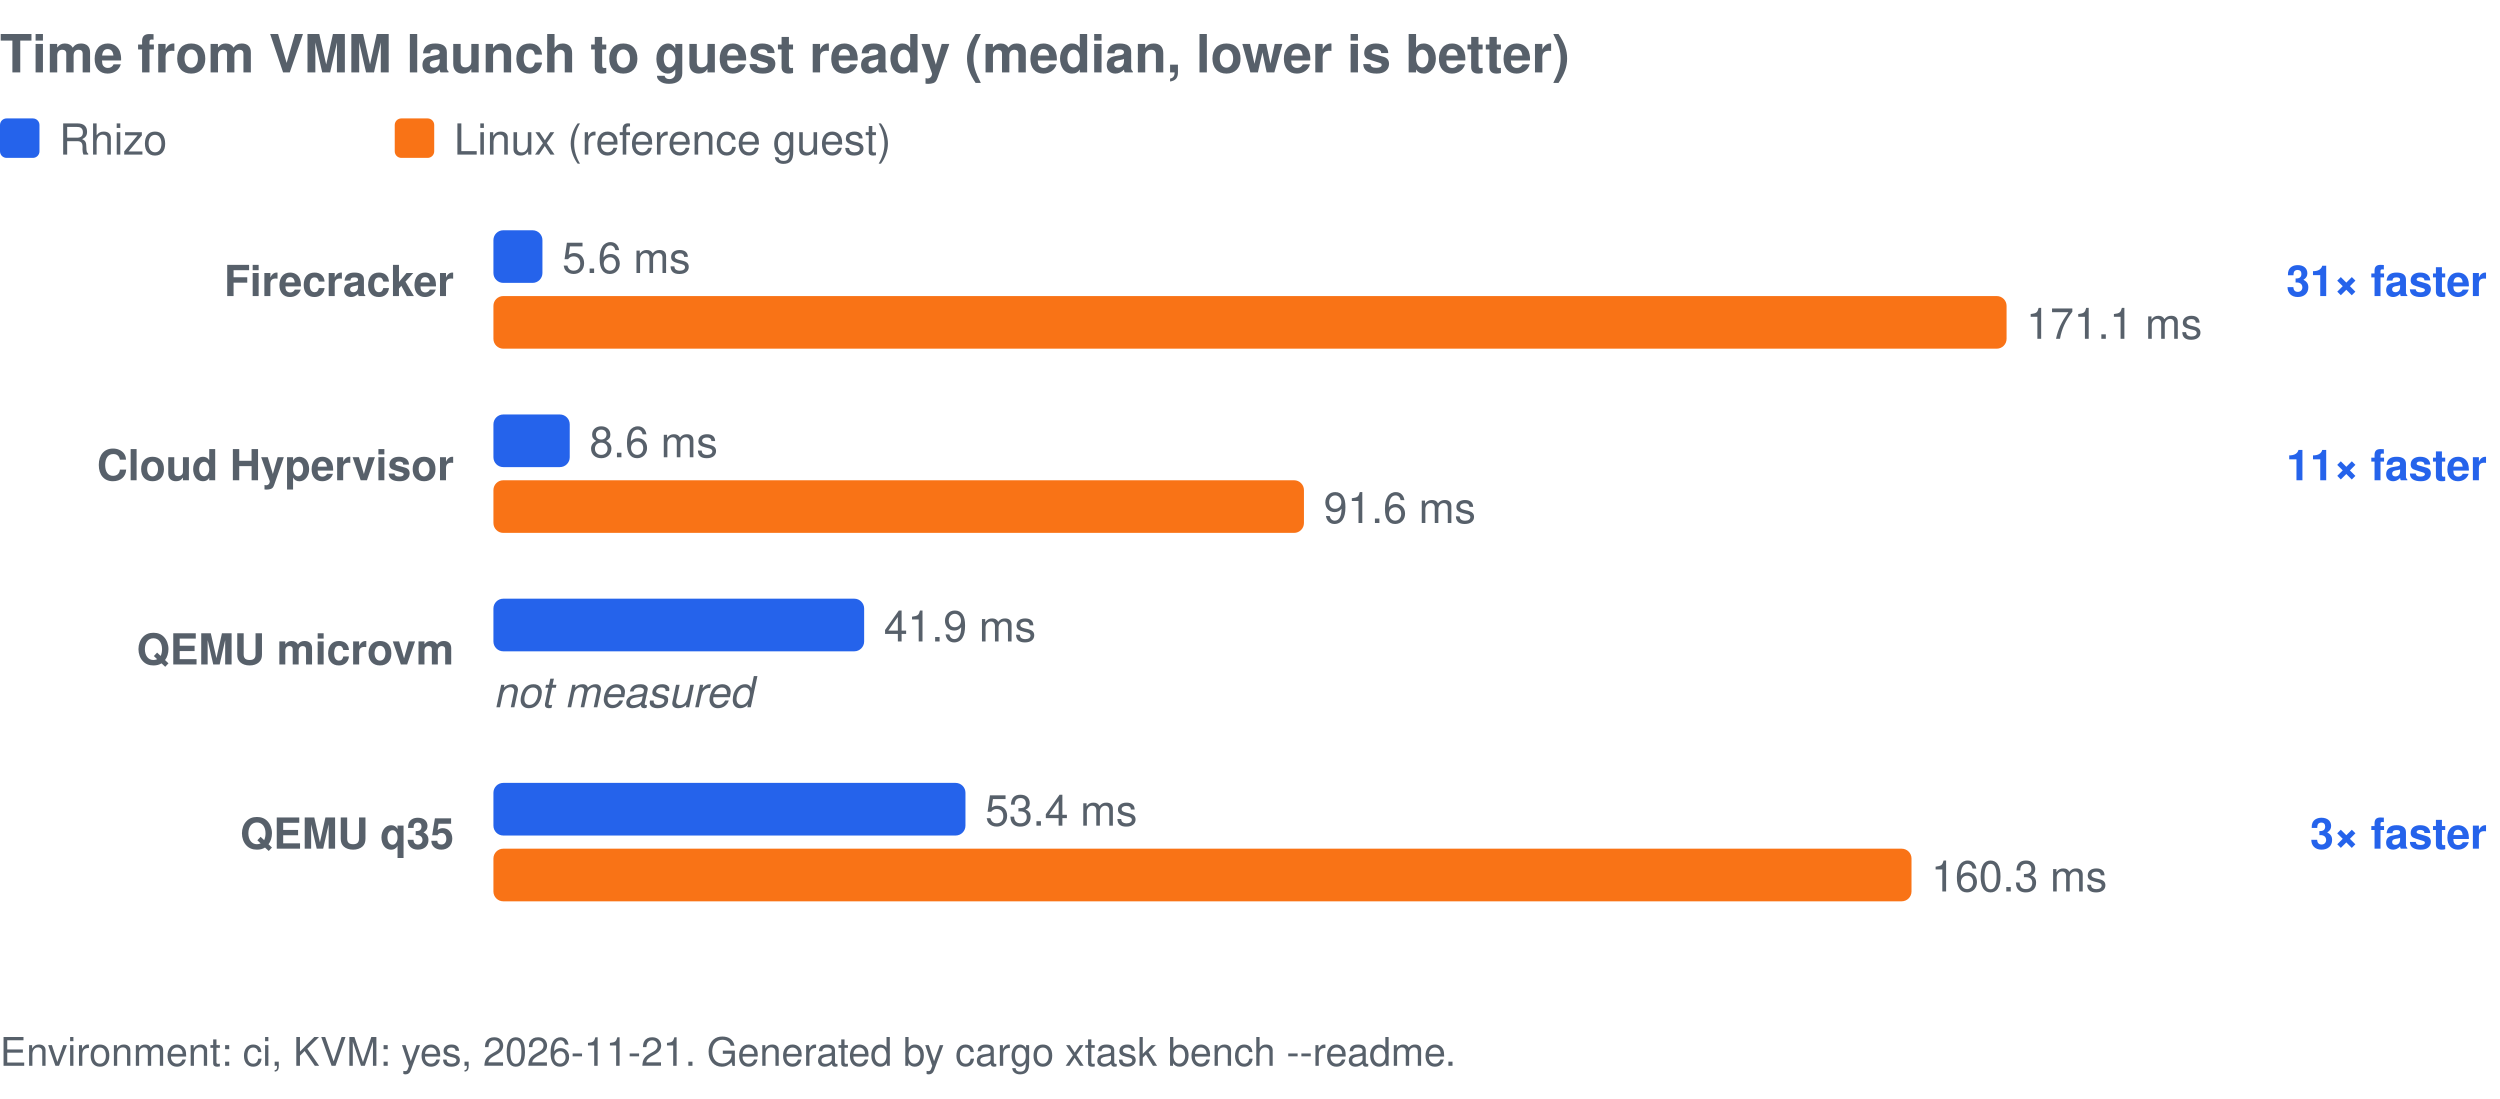
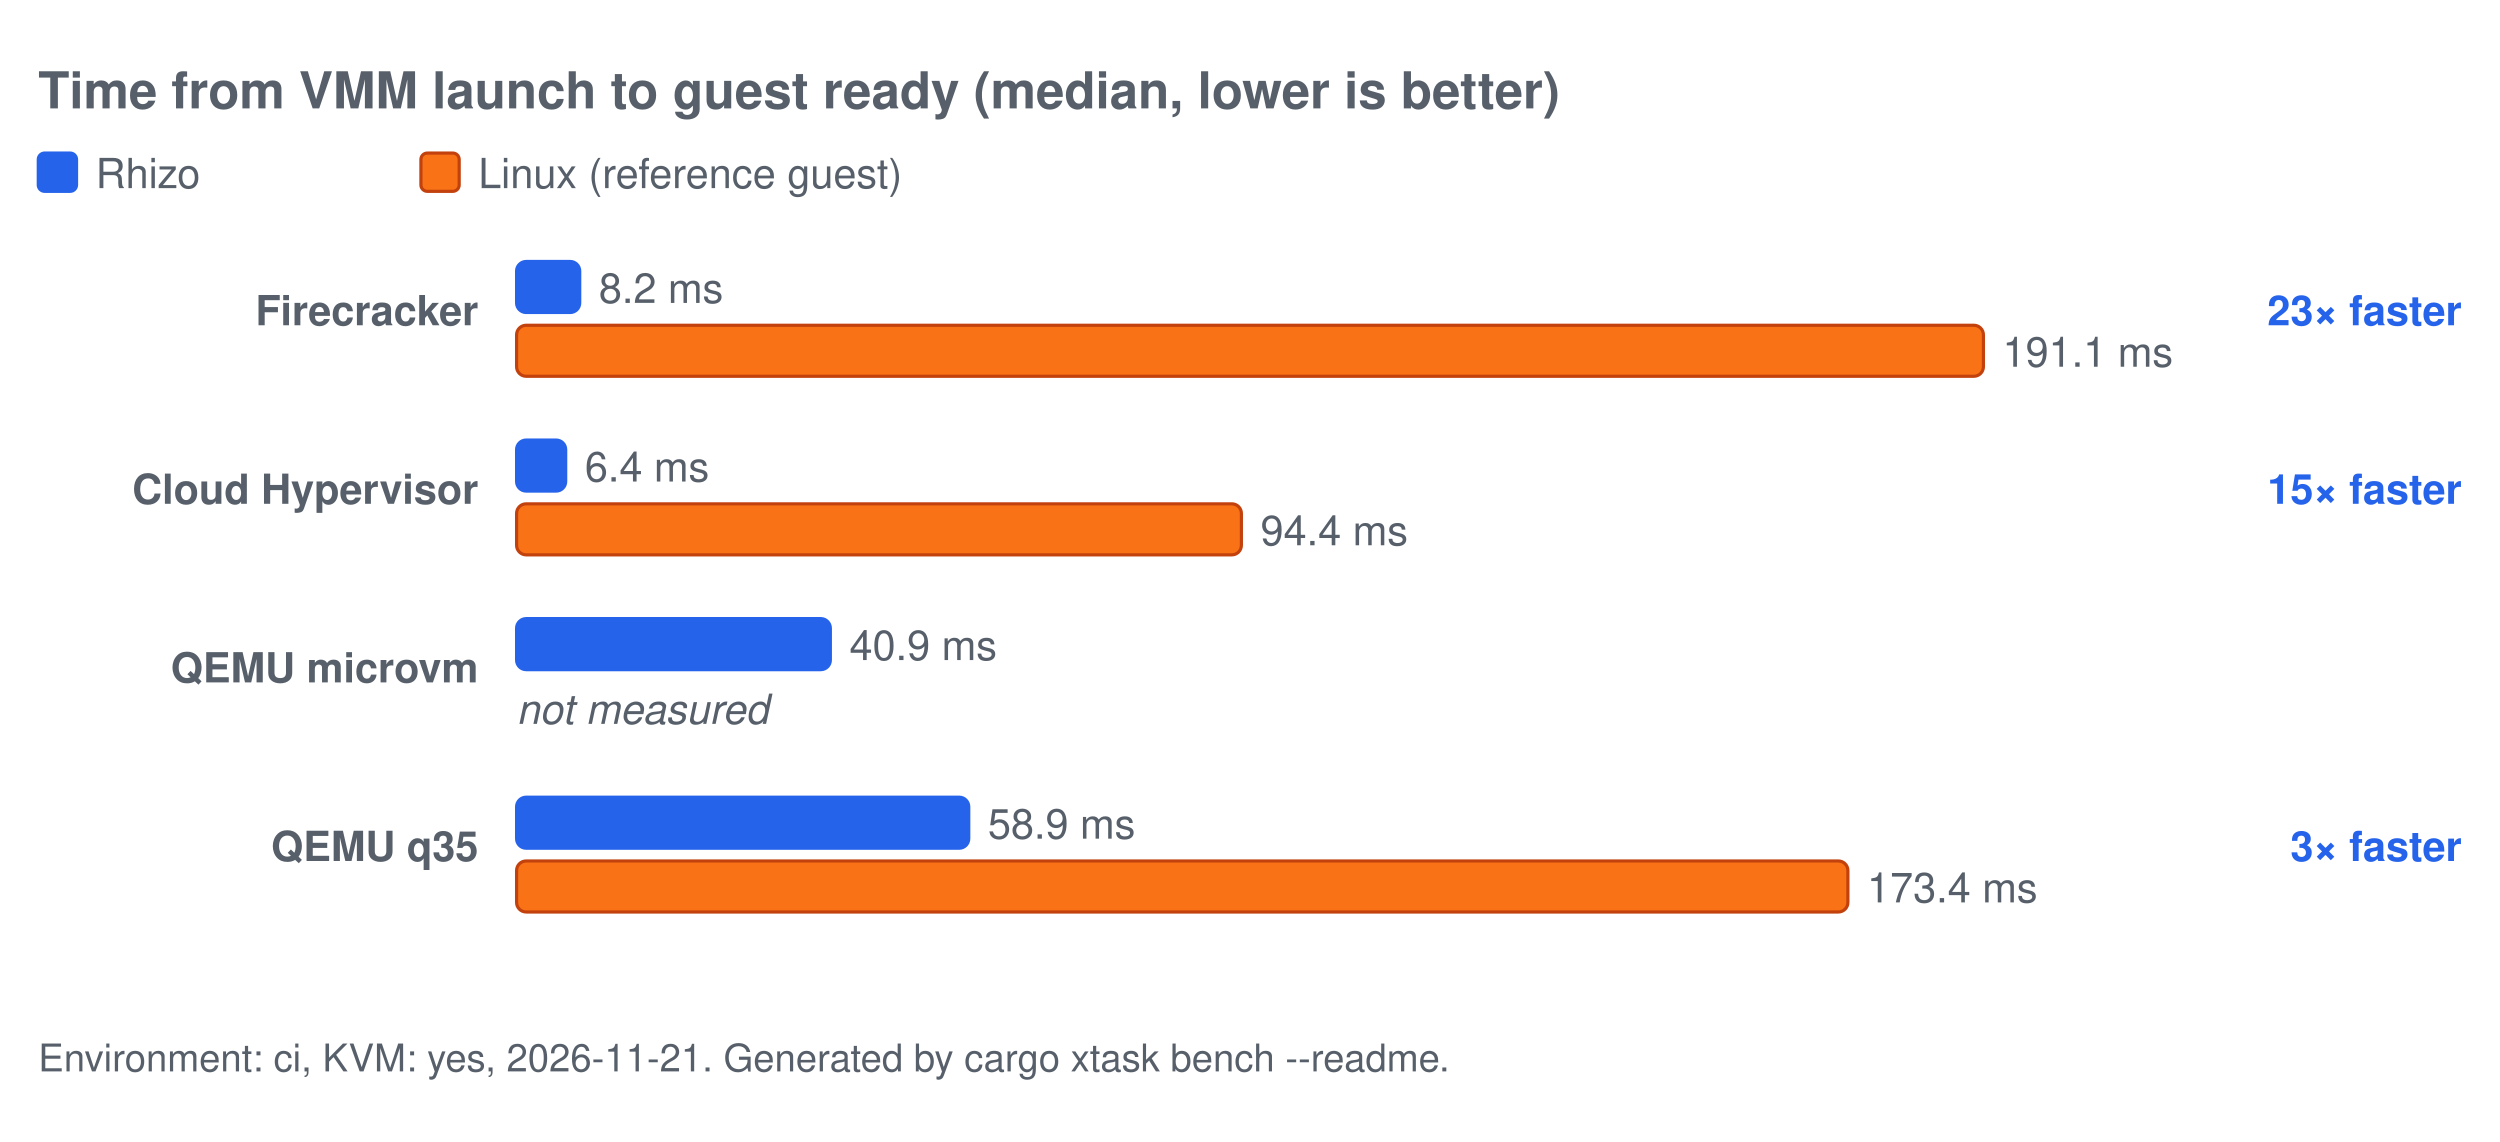
- <svg xmlns="http://www.w3.org/2000/svg" width="760" height="334" viewBox="0 0 760 334" font-family="-apple-system, Segoe UI, Helvetica, Arial, sans-serif" font-size="13" fill="#57606a">
-   <text x="0" y="22" font-size="16" font-weight="600">Time from VMM launch to guest ready (median, lower is better)</text>
-   <rect x="0" y="36" width="12" height="12" rx="2" fill="#2563eb" />
-   <text x="18" y="47">Rhizo</text>
-   <rect x="120" y="36" width="12" height="12" rx="2" fill="#f97316" />
-   <text x="138" y="47">Linux (reference guest)</text>
-   <text x="138" y="90" text-anchor="end" font-weight="600">Firecracker</text>
-   <rect x="150" y="70" width="14.9" height="16" rx="3" fill="#2563eb" />
-   <text x="170.9" y="83.0">5.6 ms</text>
-   <rect x="150" y="90" width="460.0" height="16" rx="3" fill="#f97316" />
-   <text x="616.0" y="103.0">171.1 ms</text>
-   <text x="756" y="90" text-anchor="end" font-weight="600" fill="#2563eb">31× faster</text>
-   <text x="138" y="146" text-anchor="end" font-weight="600">Cloud Hypervisor</text>
-   <rect x="150" y="126" width="23.2" height="16" rx="3" fill="#2563eb" />
-   <text x="179.2" y="139.0">8.6 ms</text>
-   <rect x="150" y="146" width="246.4" height="16" rx="3" fill="#f97316" />
-   <text x="402.4" y="159.0">91.6 ms</text>
-   <text x="756" y="146" text-anchor="end" font-weight="600" fill="#2563eb">11× faster</text>
-   <text x="138" y="202" text-anchor="end" font-weight="600">QEMU microvm</text>
-   <rect x="150" y="182" width="112.7" height="16" rx="3" fill="#2563eb" />
-   <text x="268.7" y="195.0">41.9 ms</text>
-   <text x="150" y="215.0" font-style="italic">not measured</text>
-   <text x="138" y="258" text-anchor="end" font-weight="600">QEMU q35</text>
-   <rect x="150" y="238" width="143.5" height="16" rx="3" fill="#2563eb" />
-   <text x="299.5" y="251.0">53.4 ms</text>
-   <rect x="150" y="258" width="431.1" height="16" rx="3" fill="#f97316" />
-   <text x="587.1" y="271.0">160.3 ms</text>
-   <text x="756" y="258" text-anchor="end" font-weight="600" fill="#2563eb">3× faster</text>
-   <text x="0" y="324" font-size="12">Environment: ci, KVM: yes, 2026-11-21. Generated by cargo xtask bench --readme.</text>
+ <svg xmlns="http://www.w3.org/2000/svg" width="784" height="358" viewBox="0 0 784 358" role="img" font-family="-apple-system, Segoe UI, Helvetica, Arial, sans-serif" font-size="13" fill="#57606a">
+   <text x="12" y="34" font-size="16" font-weight="600">Time from VMM launch to guest ready (median, lower is better)</text>
+   <rect x="12" y="48" width="12" height="12" rx="2" fill="#2563eb" stroke="#2563eb" />
+   <text x="30" y="59">Rhizo</text>
+   <rect x="132" y="48" width="12" height="12" rx="2" fill="#f97316" stroke="#c2410c" />
+   <text x="150" y="59">Linux (reference guest)</text>
+   <text x="150" y="102" text-anchor="end" font-weight="600">Firecracker</text>
+   <rect x="162" y="82" width="19.8" height="16" rx="3" fill="#2563eb" stroke="#2563eb" />
+   <text x="187.8" y="95.0">8.2 ms</text>
+   <rect x="162" y="102" width="460.0" height="16" rx="3" fill="#f97316" stroke="#c2410c" />
+   <text x="628.0" y="115.0">191.1 ms</text>
+   <text x="772" y="102" text-anchor="end" font-weight="600" fill="#2563eb">23× faster</text>
+   <text x="150" y="158" text-anchor="end" font-weight="600">Cloud Hypervisor</text>
+   <rect x="162" y="138" width="15.4" height="16" rx="3" fill="#2563eb" stroke="#2563eb" />
+   <text x="183.4" y="151.0">6.4 ms</text>
+   <rect x="162" y="158" width="227.3" height="16" rx="3" fill="#f97316" stroke="#c2410c" />
+   <text x="395.3" y="171.0">94.4 ms</text>
+   <text x="772" y="158" text-anchor="end" font-weight="600" fill="#2563eb">15× faster</text>
+   <text x="150" y="214" text-anchor="end" font-weight="600">QEMU microvm</text>
+   <rect x="162" y="194" width="98.4" height="16" rx="3" fill="#2563eb" stroke="#2563eb" />
+   <text x="266.4" y="207.0">40.9 ms</text>
+   <text x="162" y="227.0" font-style="italic">not measured</text>
+   <text x="150" y="270" text-anchor="end" font-weight="600">QEMU q35</text>
+   <rect x="162" y="250" width="141.8" height="16" rx="3" fill="#2563eb" stroke="#2563eb" />
+   <text x="309.8" y="263.0">58.9 ms</text>
+   <rect x="162" y="270" width="417.5" height="16" rx="3" fill="#f97316" stroke="#c2410c" />
+   <text x="585.5" y="283.0">173.4 ms</text>
+   <text x="772" y="270" text-anchor="end" font-weight="600" fill="#2563eb">3× faster</text>
+   <text x="12" y="336" font-size="12">Environment: ci, KVM: yes, 2026-11-21. Generated by cargo xtask bench --readme.</text>
</svg>
